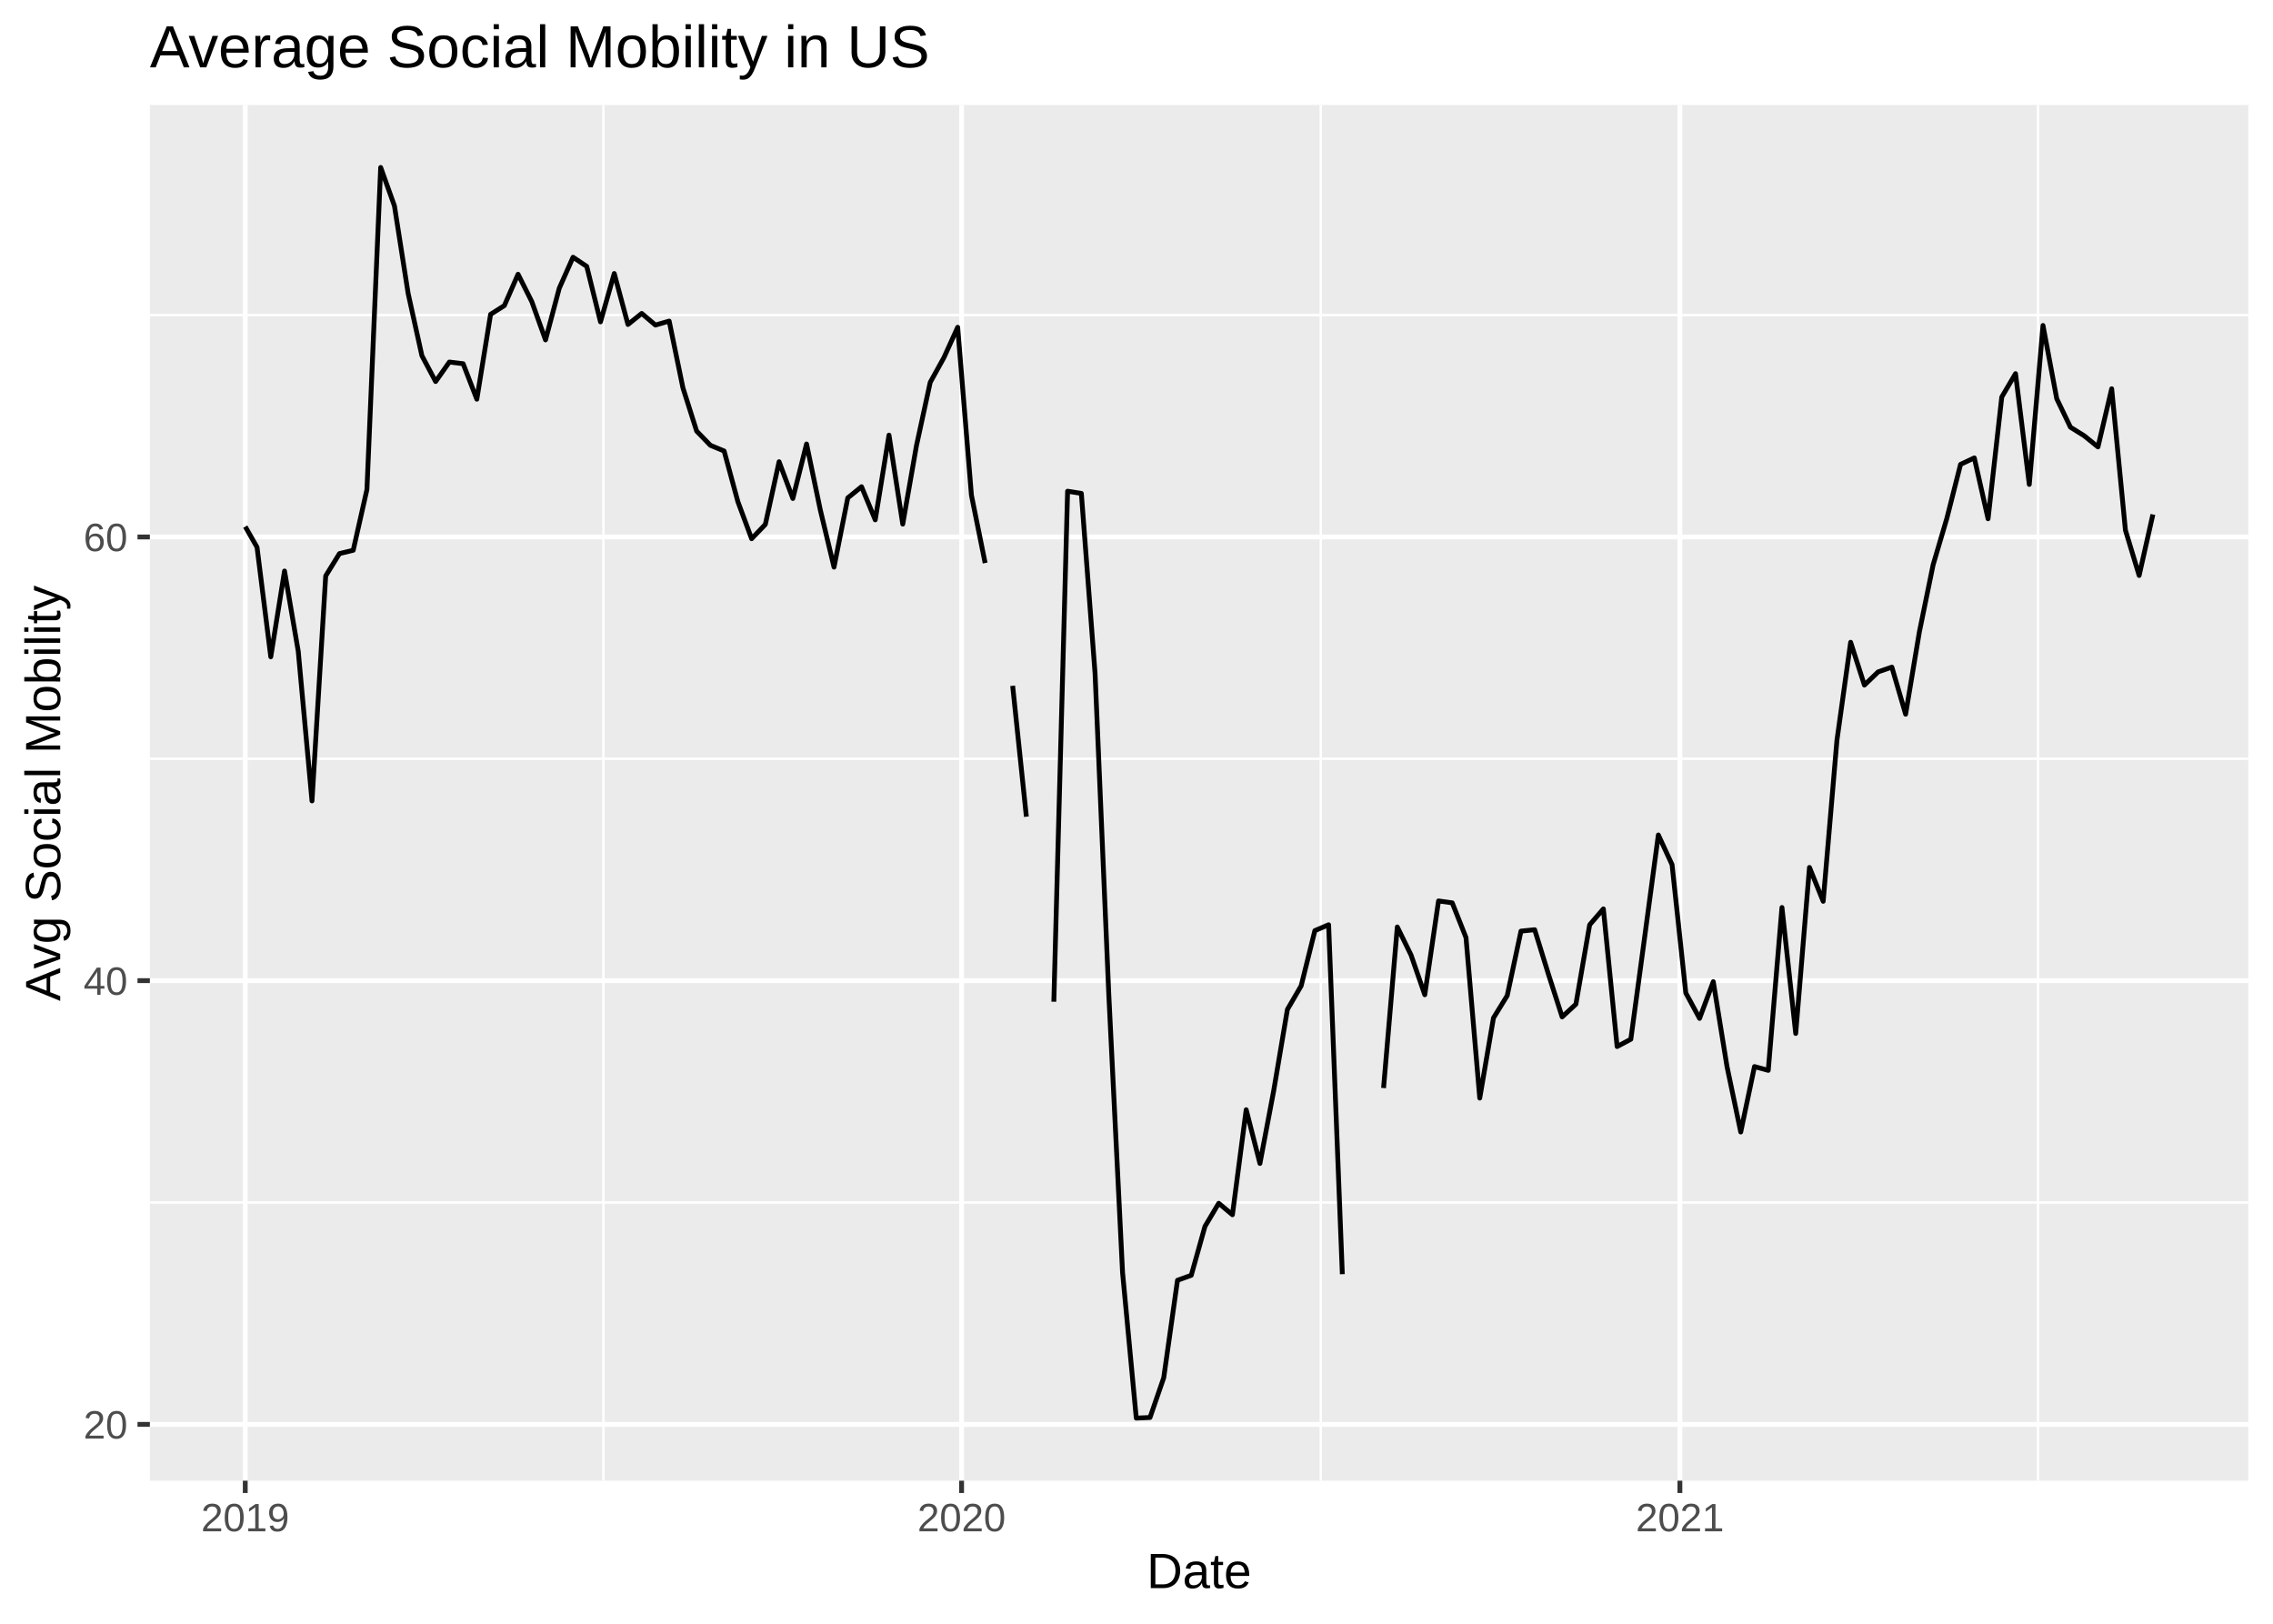
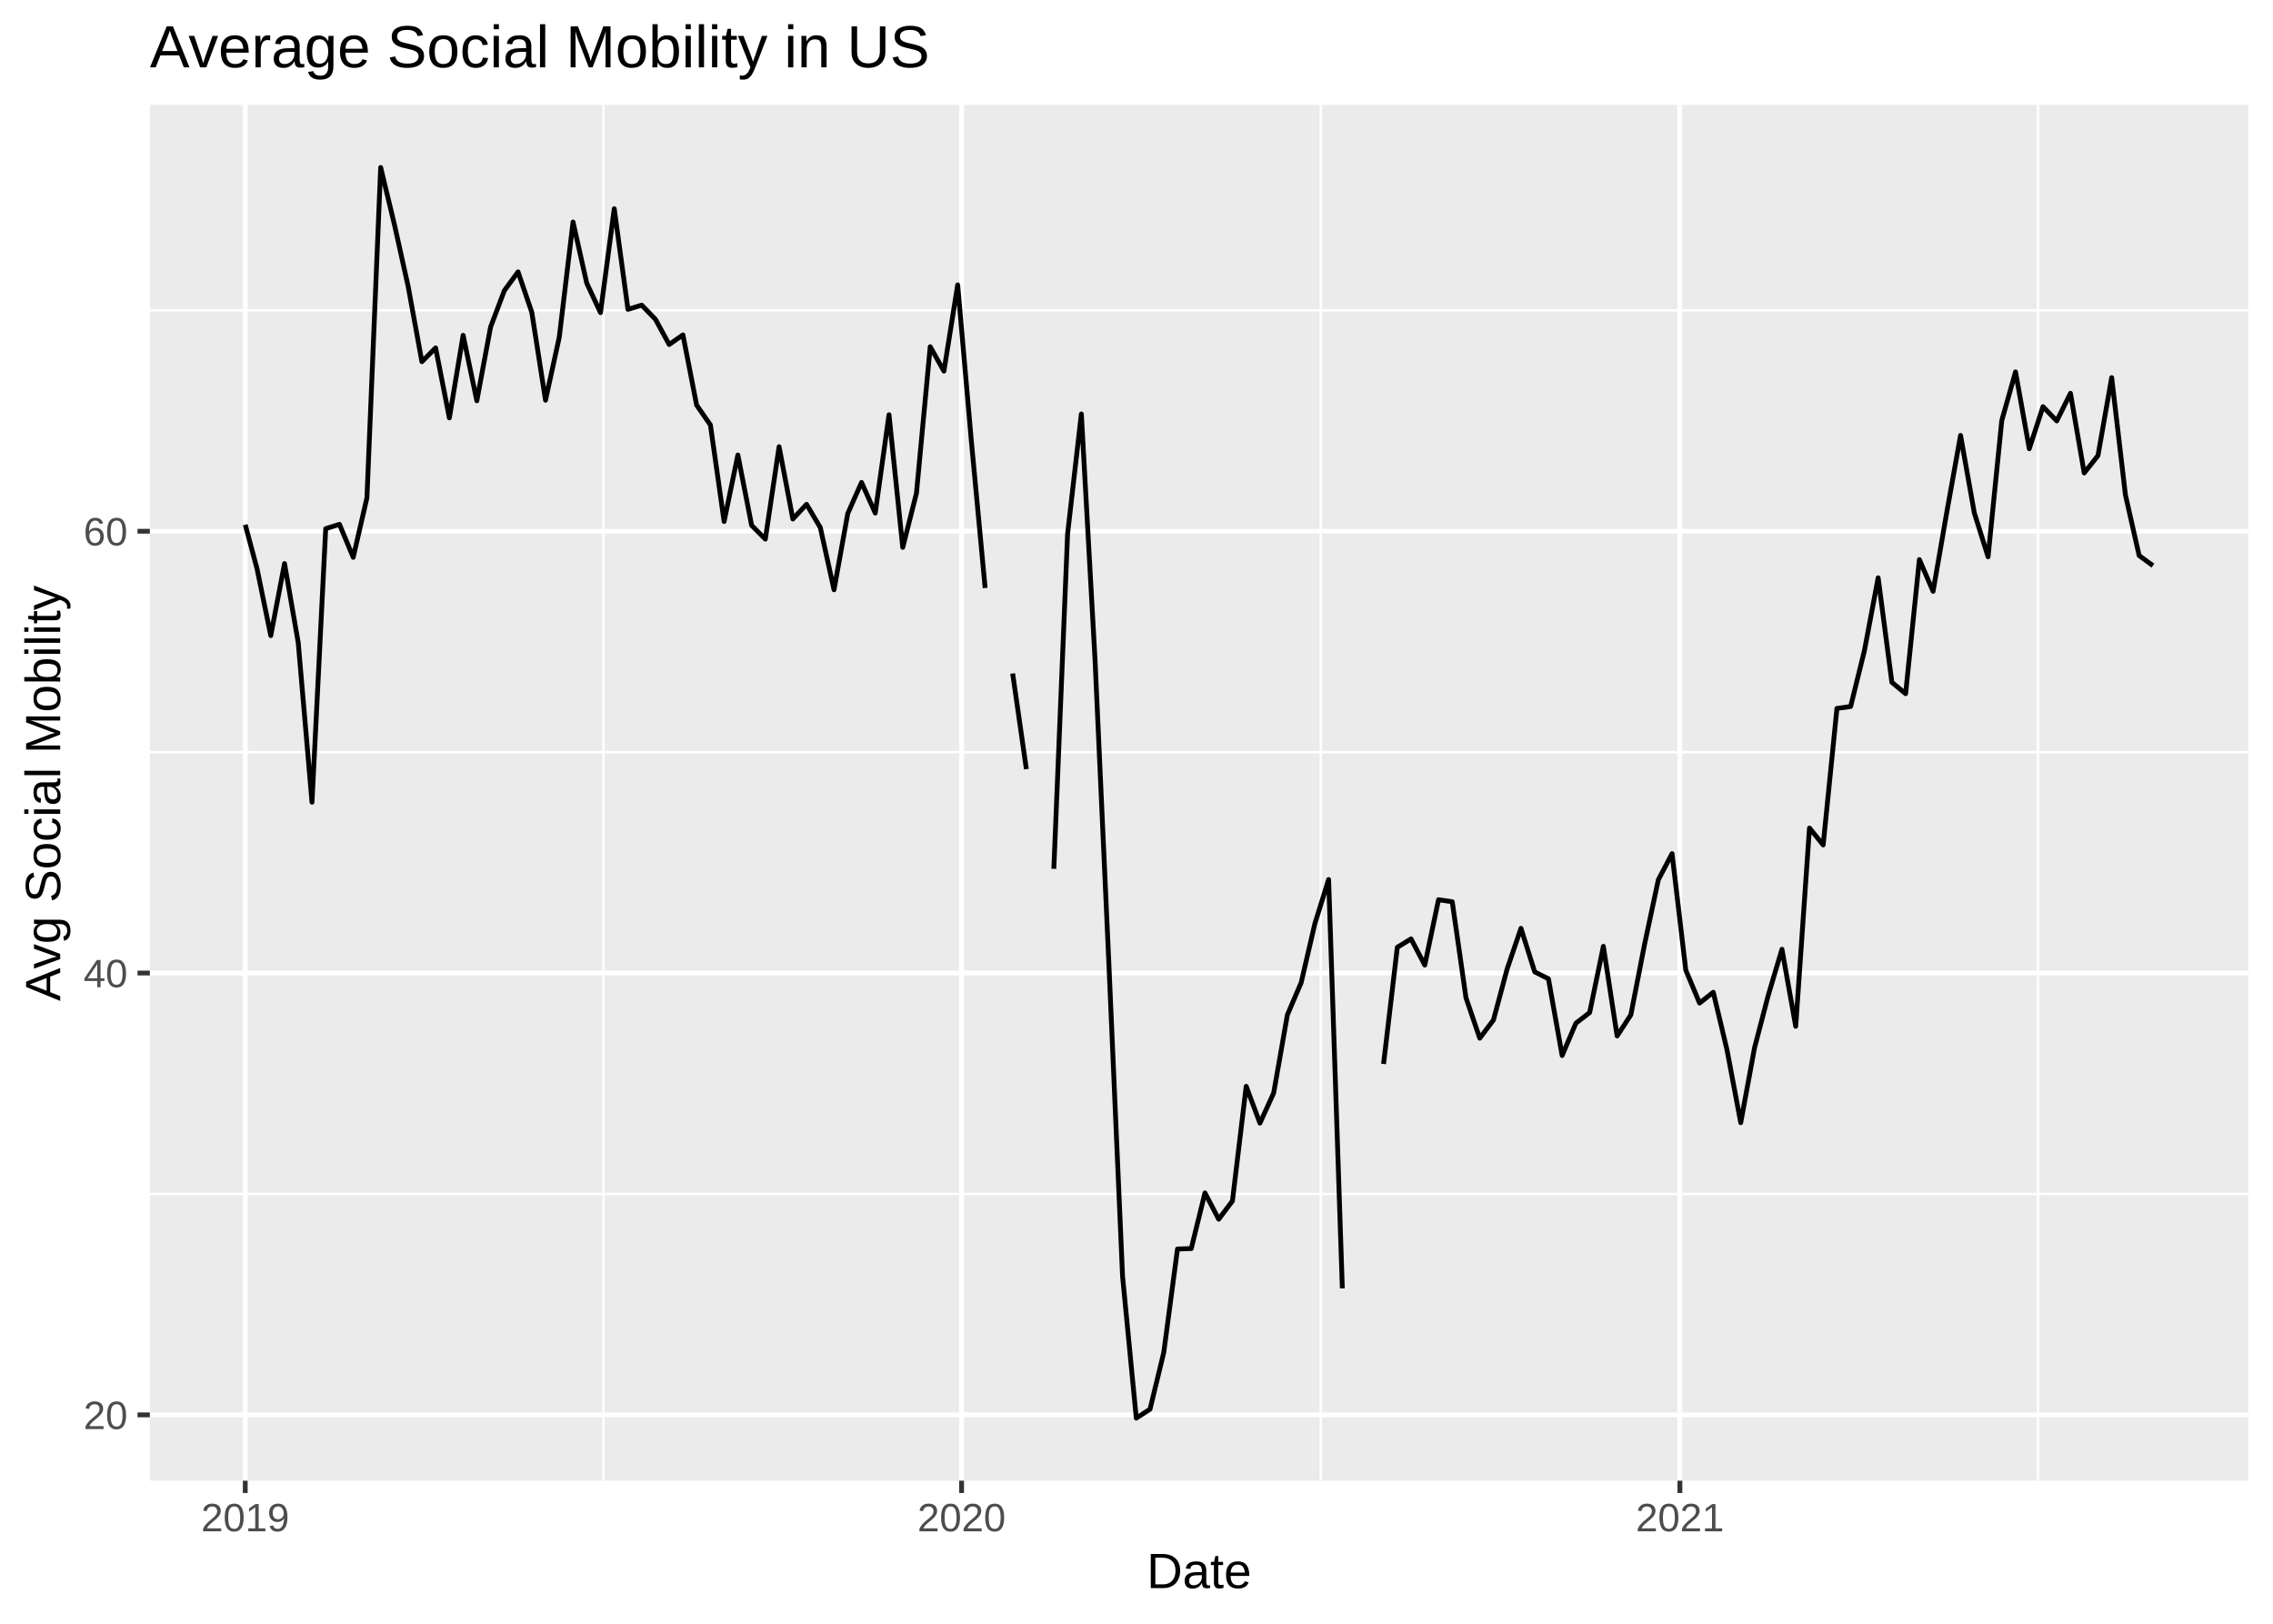
<svg xmlns="http://www.w3.org/2000/svg" viewBox="0 0 504.00 360.00">
  <defs>
    <style type="text/css">
    line, polyline, polygon, path, rect, circle {
      fill: none;
      stroke: #000000;
      stroke-linecap: round;
      stroke-linejoin: round;
      stroke-miterlimit: 10.00;
    }
  </style>
  </defs>
  <rect width="100%" height="100%" style="stroke: none; fill: #FFFFFF;" />
  <rect x="0" y="0.00" width="504.00" height="360.00" style="stroke-width: 1.07; stroke: #FFFFFF; fill: #FFFFFF;" />
  <defs>
    <clipPath id="cpMzMuMjN8NDk4LjUyfDMyOC4yOHwyMy4yNw==">
      <rect x="33.23" y="23.27" width="465.29" height="305.01" />
    </clipPath>
  </defs>
  <rect x="33.23" y="23.27" width="465.29" height="305.01" style="stroke-width: 1.07; stroke: none; fill: #EBEBEB;" clip-path="url(#cpMzMuMjN8NDk4LjUyfDMyOC4yOHwyMy4yNw==)" />
-   <polyline points="33.23,266.61 498.52,266.61 " style="stroke-width: 0.53; stroke: #FFFFFF; stroke-linecap: butt;" clip-path="url(#cpMzMuMjN8NDk4LjUyfDMyOC4yOHwyMy4yNw==)" />
-   <polyline points="33.23,168.23 498.52,168.23 " style="stroke-width: 0.53; stroke: #FFFFFF; stroke-linecap: butt;" clip-path="url(#cpMzMuMjN8NDk4LjUyfDMyOC4yOHwyMy4yNw==)" />
-   <polyline points="33.23,69.86 498.52,69.86 " style="stroke-width: 0.53; stroke: #FFFFFF; stroke-linecap: butt;" clip-path="url(#cpMzMuMjN8NDk4LjUyfDMyOC4yOHwyMy4yNw==)" />
+   <polyline points="33.23,264.71 498.52,264.71 " style="stroke-width: 0.53; stroke: #FFFFFF; stroke-linecap: butt;" clip-path="url(#cpMzMuMjN8NDk4LjUyfDMyOC4yOHwyMy4yNw==)" />
+   <polyline points="33.23,166.76 498.52,166.76 " style="stroke-width: 0.53; stroke: #FFFFFF; stroke-linecap: butt;" clip-path="url(#cpMzMuMjN8NDk4LjUyfDMyOC4yOHwyMy4yNw==)" />
+   <polyline points="33.23,68.80 498.52,68.80 " style="stroke-width: 0.53; stroke: #FFFFFF; stroke-linecap: butt;" clip-path="url(#cpMzMuMjN8NDk4LjUyfDMyOC4yOHwyMy4yNw==)" />
  <polyline points="133.80,328.28 133.80,23.27 " style="stroke-width: 0.53; stroke: #FFFFFF; stroke-linecap: butt;" clip-path="url(#cpMzMuMjN8NDk4LjUyfDMyOC4yOHwyMy4yNw==)" />
  <polyline points="292.86,328.28 292.86,23.27 " style="stroke-width: 0.53; stroke: #FFFFFF; stroke-linecap: butt;" clip-path="url(#cpMzMuMjN8NDk4LjUyfDMyOC4yOHwyMy4yNw==)" />
  <polyline points="451.91,328.28 451.91,23.27 " style="stroke-width: 0.53; stroke: #FFFFFF; stroke-linecap: butt;" clip-path="url(#cpMzMuMjN8NDk4LjUyfDMyOC4yOHwyMy4yNw==)" />
-   <polyline points="33.23,315.80 498.52,315.80 " style="stroke-width: 1.07; stroke: #FFFFFF; stroke-linecap: butt;" clip-path="url(#cpMzMuMjN8NDk4LjUyfDMyOC4yOHwyMy4yNw==)" />
-   <polyline points="33.23,217.42 498.52,217.42 " style="stroke-width: 1.07; stroke: #FFFFFF; stroke-linecap: butt;" clip-path="url(#cpMzMuMjN8NDk4LjUyfDMyOC4yOHwyMy4yNw==)" />
-   <polyline points="33.23,119.05 498.52,119.05 " style="stroke-width: 1.07; stroke: #FFFFFF; stroke-linecap: butt;" clip-path="url(#cpMzMuMjN8NDk4LjUyfDMyOC4yOHwyMy4yNw==)" />
+   <polyline points="33.23,313.69 498.52,313.69 " style="stroke-width: 1.07; stroke: #FFFFFF; stroke-linecap: butt;" clip-path="url(#cpMzMuMjN8NDk4LjUyfDMyOC4yOHwyMy4yNw==)" />
+   <polyline points="33.23,215.73 498.52,215.73 " style="stroke-width: 1.07; stroke: #FFFFFF; stroke-linecap: butt;" clip-path="url(#cpMzMuMjN8NDk4LjUyfDMyOC4yOHwyMy4yNw==)" />
+   <polyline points="33.23,117.78 498.52,117.78 " style="stroke-width: 1.07; stroke: #FFFFFF; stroke-linecap: butt;" clip-path="url(#cpMzMuMjN8NDk4LjUyfDMyOC4yOHwyMy4yNw==)" />
  <polyline points="54.38,328.28 54.38,23.27 " style="stroke-width: 1.07; stroke: #FFFFFF; stroke-linecap: butt;" clip-path="url(#cpMzMuMjN8NDk4LjUyfDMyOC4yOHwyMy4yNw==)" />
  <polyline points="213.22,328.28 213.22,23.27 " style="stroke-width: 1.07; stroke: #FFFFFF; stroke-linecap: butt;" clip-path="url(#cpMzMuMjN8NDk4LjUyfDMyOC4yOHwyMy4yNw==)" />
  <polyline points="372.49,328.28 372.49,23.27 " style="stroke-width: 1.07; stroke: #FFFFFF; stroke-linecap: butt;" clip-path="url(#cpMzMuMjN8NDk4LjUyfDMyOC4yOHwyMy4yNw==)" />
-   <polyline points="54.38,116.76 56.99,121.32 60.04,145.62 63.09,126.60 66.13,144.39 69.18,177.57 72.22,127.68 75.27,122.74 78.32,122.00 81.36,108.54 84.41,37.13 87.46,45.64 90.50,65.07 93.55,78.86 96.59,84.59 99.64,80.27 102.69,80.64 105.73,88.51 108.78,69.69 111.83,67.75 114.87,60.80 117.92,66.88 120.96,75.36 124.01,63.90 127.06,57.03 130.10,59.06 133.15,71.36 136.20,60.64 139.24,71.94 142.29,69.49 145.33,72.07 148.38,71.19 151.43,86.00 154.47,95.58 157.52,98.73 160.56,99.99 163.61,111.22 166.66,119.44 169.70,116.27 172.75,102.37 175.80,110.52 178.84,98.44 181.89,113.06 184.93,125.74 187.98,110.39 191.03,107.91 194.07,115.26 197.12,96.47 200.17,116.20 203.21,98.81 206.26,84.77 209.30,79.28 212.35,72.56 215.40,109.80 218.44,124.83 " style="stroke-width: 1.07; stroke-linecap: butt;" clip-path="url(#cpMzMuMjN8NDk4LjUyfDMyOC4yOHwyMy4yNw==)" />
-   <polyline points="224.54,152.05 227.58,181.07 " style="stroke-width: 1.07; stroke-linecap: butt;" clip-path="url(#cpMzMuMjN8NDk4LjUyfDMyOC4yOHwyMy4yNw==)" />
-   <polyline points="233.67,222.09 236.72,108.91 239.77,109.39 242.81,149.26 245.86,220.58 248.91,282.14 251.95,314.41 255.00,314.27 258.04,305.45 261.09,283.85 264.14,282.75 267.18,271.91 270.23,266.78 273.27,269.32 276.32,246.04 279.37,257.95 282.41,241.89 285.46,223.81 288.51,218.57 291.55,206.33 294.60,205.03 297.64,282.50 " style="stroke-width: 1.07; stroke-linecap: butt;" clip-path="url(#cpMzMuMjN8NDk4LjUyfDMyOC4yOHwyMy4yNw==)" />
-   <polyline points="306.78,241.23 309.83,205.52 312.88,211.75 315.92,220.55 318.97,199.75 322.01,200.17 325.06,207.87 328.11,243.46 331.15,225.69 334.20,220.74 337.25,206.44 340.29,206.13 343.34,216.00 346.38,225.46 349.43,222.64 352.48,205.04 355.52,201.51 358.57,232.03 361.61,230.41 364.66,207.88 367.71,185.12 370.75,191.70 373.80,220.15 376.85,225.79 379.89,217.64 382.94,236.49 385.98,250.98 389.03,236.47 392.08,237.31 395.12,201.20 398.17,229.13 401.22,192.32 404.26,199.83 407.31,164.13 410.35,142.40 413.40,151.89 416.45,148.96 419.49,147.91 422.54,158.35 425.59,140.10 428.63,125.26 431.68,114.93 434.72,102.96 437.77,101.52 440.82,115.02 443.86,88.02 446.91,82.84 449.96,107.40 453.00,72.16 456.05,88.40 459.09,94.72 462.14,96.62 465.19,99.09 468.23,86.19 471.28,117.55 474.32,127.59 477.37,114.06 " style="stroke-width: 1.07; stroke-linecap: butt;" clip-path="url(#cpMzMuMjN8NDk4LjUyfDMyOC4yOHwyMy4yNw==)" />
+   <polyline points="54.38,116.34 56.99,126.08 60.04,140.92 63.09,124.95 66.13,142.50 69.18,177.86 72.22,117.21 75.27,116.25 78.32,123.57 81.36,110.38 84.41,37.13 87.46,49.80 90.50,63.49 93.55,80.19 96.59,77.13 99.64,92.65 102.69,74.34 105.73,88.86 108.78,72.50 111.83,64.43 114.87,60.28 117.92,69.25 120.96,88.74 124.01,74.76 127.06,49.23 130.10,62.78 133.15,69.31 136.20,46.27 139.24,68.59 142.29,67.65 145.33,70.79 148.38,76.38 151.43,74.25 154.47,89.83 157.52,94.21 160.56,115.62 163.61,100.87 166.66,116.48 169.70,119.53 172.75,99.04 175.80,115.07 178.84,111.81 181.89,116.96 184.93,130.76 187.98,113.84 191.03,106.96 194.07,113.75 197.12,91.95 200.17,121.36 203.21,109.34 206.26,76.87 209.30,82.28 212.35,63.16 215.40,97.99 218.44,130.37 " style="stroke-width: 1.07; stroke-linecap: butt;" clip-path="url(#cpMzMuMjN8NDk4LjUyfDMyOC4yOHwyMy4yNw==)" />
+   <polyline points="224.54,149.32 227.58,170.52 " style="stroke-width: 1.07; stroke-linecap: butt;" clip-path="url(#cpMzMuMjN8NDk4LjUyfDMyOC4yOHwyMy4yNw==)" />
+   <polyline points="233.67,192.63 236.72,118.38 239.77,91.78 242.81,146.35 245.86,213.32 248.91,282.96 251.95,314.41 255.00,312.43 258.04,299.88 261.09,276.92 264.14,276.82 267.18,264.48 270.23,270.31 273.27,266.27 276.32,240.85 279.37,249.01 282.41,242.35 285.46,224.99 288.51,217.87 291.55,204.79 294.60,195.00 297.64,285.65 " style="stroke-width: 1.07; stroke-linecap: butt;" clip-path="url(#cpMzMuMjN8NDk4LjUyfDMyOC4yOHwyMy4yNw==)" />
+   <polyline points="306.78,235.89 309.83,210.03 312.88,208.16 315.92,213.97 318.97,199.48 322.01,199.92 325.06,221.23 328.11,230.18 331.15,226.14 334.20,214.77 337.25,205.82 340.29,215.47 343.34,217.01 346.38,234.02 349.43,226.85 352.48,224.50 355.52,209.81 358.57,229.68 361.61,225.01 364.66,209.35 367.71,195.05 370.75,189.26 373.80,215.10 376.85,222.39 379.89,219.99 382.94,232.79 385.98,248.91 389.03,232.36 392.08,220.67 395.12,210.46 398.17,227.55 401.22,183.58 404.26,187.33 407.31,157.06 410.35,156.64 413.40,144.28 416.45,128.10 419.49,151.27 422.54,153.80 425.59,124.07 428.63,131.11 431.68,113.50 434.72,96.54 437.77,113.70 440.82,123.45 443.86,93.24 446.91,82.45 449.96,99.49 453.00,90.16 456.05,93.32 459.09,87.20 462.14,104.86 465.19,101.01 468.23,83.72 471.28,109.73 474.32,123.17 477.37,125.41 " style="stroke-width: 1.07; stroke-linecap: butt;" clip-path="url(#cpMzMuMjN8NDk4LjUyfDMyOC4yOHwyMy4yNw==)" />
  <defs>
    <clipPath id="cpMC4wMHw1MDQuMDB8MzYwLjAwfDAuMDA=">
      <rect x="0.00" y="0.00" width="504.00" height="360.00" />
    </clipPath>
  </defs>
  <g clip-path="url(#cpMC4wMHw1MDQuMDB8MzYwLjAwfDAuMDA=)">
-     <text x="18.51" y="318.95" style="font-size: 8.80px; fill: #4D4D4D; font-family: Arial;" textLength="9.79px" lengthAdjust="spacingAndGlyphs">20</text>
+     <text x="18.51" y="316.84" style="font-size: 8.80px; fill: #4D4D4D; font-family: Arial;" textLength="9.79px" lengthAdjust="spacingAndGlyphs">20</text>
  </g>
  <g clip-path="url(#cpMC4wMHw1MDQuMDB8MzYwLjAwfDAuMDA=)">
-     <text x="18.51" y="220.57" style="font-size: 8.80px; fill: #4D4D4D; font-family: Arial;" textLength="9.79px" lengthAdjust="spacingAndGlyphs">40</text>
+     <text x="18.51" y="218.88" style="font-size: 8.80px; fill: #4D4D4D; font-family: Arial;" textLength="9.79px" lengthAdjust="spacingAndGlyphs">40</text>
  </g>
  <g clip-path="url(#cpMC4wMHw1MDQuMDB8MzYwLjAwfDAuMDA=)">
-     <text x="18.51" y="122.20" style="font-size: 8.80px; fill: #4D4D4D; font-family: Arial;" textLength="9.79px" lengthAdjust="spacingAndGlyphs">60</text>
+     <text x="18.51" y="120.93" style="font-size: 8.80px; fill: #4D4D4D; font-family: Arial;" textLength="9.79px" lengthAdjust="spacingAndGlyphs">60</text>
  </g>
-   <polyline points="30.49,315.80 33.23,315.80 " style="stroke-width: 1.07; stroke: #333333; stroke-linecap: butt;" clip-path="url(#cpMC4wMHw1MDQuMDB8MzYwLjAwfDAuMDA=)" />
-   <polyline points="30.49,217.42 33.23,217.42 " style="stroke-width: 1.07; stroke: #333333; stroke-linecap: butt;" clip-path="url(#cpMC4wMHw1MDQuMDB8MzYwLjAwfDAuMDA=)" />
-   <polyline points="30.49,119.05 33.23,119.05 " style="stroke-width: 1.07; stroke: #333333; stroke-linecap: butt;" clip-path="url(#cpMC4wMHw1MDQuMDB8MzYwLjAwfDAuMDA=)" />
+   <polyline points="30.49,313.69 33.23,313.69 " style="stroke-width: 1.07; stroke: #333333; stroke-linecap: butt;" clip-path="url(#cpMC4wMHw1MDQuMDB8MzYwLjAwfDAuMDA=)" />
+   <polyline points="30.49,215.73 33.23,215.73 " style="stroke-width: 1.07; stroke: #333333; stroke-linecap: butt;" clip-path="url(#cpMC4wMHw1MDQuMDB8MzYwLjAwfDAuMDA=)" />
+   <polyline points="30.49,117.78 33.23,117.78 " style="stroke-width: 1.07; stroke: #333333; stroke-linecap: butt;" clip-path="url(#cpMC4wMHw1MDQuMDB8MzYwLjAwfDAuMDA=)" />
  <polyline points="54.38,331.02 54.38,328.28 " style="stroke-width: 1.07; stroke: #333333; stroke-linecap: butt;" clip-path="url(#cpMC4wMHw1MDQuMDB8MzYwLjAwfDAuMDA=)" />
  <polyline points="213.22,331.02 213.22,328.28 " style="stroke-width: 1.07; stroke: #333333; stroke-linecap: butt;" clip-path="url(#cpMC4wMHw1MDQuMDB8MzYwLjAwfDAuMDA=)" />
  <polyline points="372.49,331.02 372.49,328.28 " style="stroke-width: 1.07; stroke: #333333; stroke-linecap: butt;" clip-path="url(#cpMC4wMHw1MDQuMDB8MzYwLjAwfDAuMDA=)" />
  <g clip-path="url(#cpMC4wMHw1MDQuMDB8MzYwLjAwfDAuMDA=)">
    <text x="44.59" y="339.51" style="font-size: 8.80px; fill: #4D4D4D; font-family: Arial;" textLength="19.58px" lengthAdjust="spacingAndGlyphs">2019</text>
  </g>
  <g clip-path="url(#cpMC4wMHw1MDQuMDB8MzYwLjAwfDAuMDA=)">
    <text x="203.43" y="339.51" style="font-size: 8.80px; fill: #4D4D4D; font-family: Arial;" textLength="19.58px" lengthAdjust="spacingAndGlyphs">2020</text>
  </g>
  <g clip-path="url(#cpMC4wMHw1MDQuMDB8MzYwLjAwfDAuMDA=)">
    <text x="362.71" y="339.51" style="font-size: 8.80px; fill: #4D4D4D; font-family: Arial;" textLength="19.58px" lengthAdjust="spacingAndGlyphs">2021</text>
  </g>
  <g clip-path="url(#cpMC4wMHw1MDQuMDB8MzYwLjAwfDAuMDA=)">
    <text x="254.26" y="352.10" style="font-size: 11.00px; font-family: Arial;" textLength="23.24px" lengthAdjust="spacingAndGlyphs">Date</text>
  </g>
  <g clip-path="url(#cpMC4wMHw1MDQuMDB8MzYwLjAwfDAuMDA=)">
    <text transform="translate(13.35,221.93) rotate(-90)" style="font-size: 11.00px; font-family: Arial;" textLength="92.31px" lengthAdjust="spacingAndGlyphs">Avg Social Mobility</text>
  </g>
  <g clip-path="url(#cpMC4wMHw1MDQuMDB8MzYwLjAwfDAuMDA=)">
    <text x="33.23" y="14.93" style="font-size: 13.20px; font-family: Arial;" textLength="173.14px" lengthAdjust="spacingAndGlyphs">Average Social Mobility in US</text>
  </g>
</svg>
